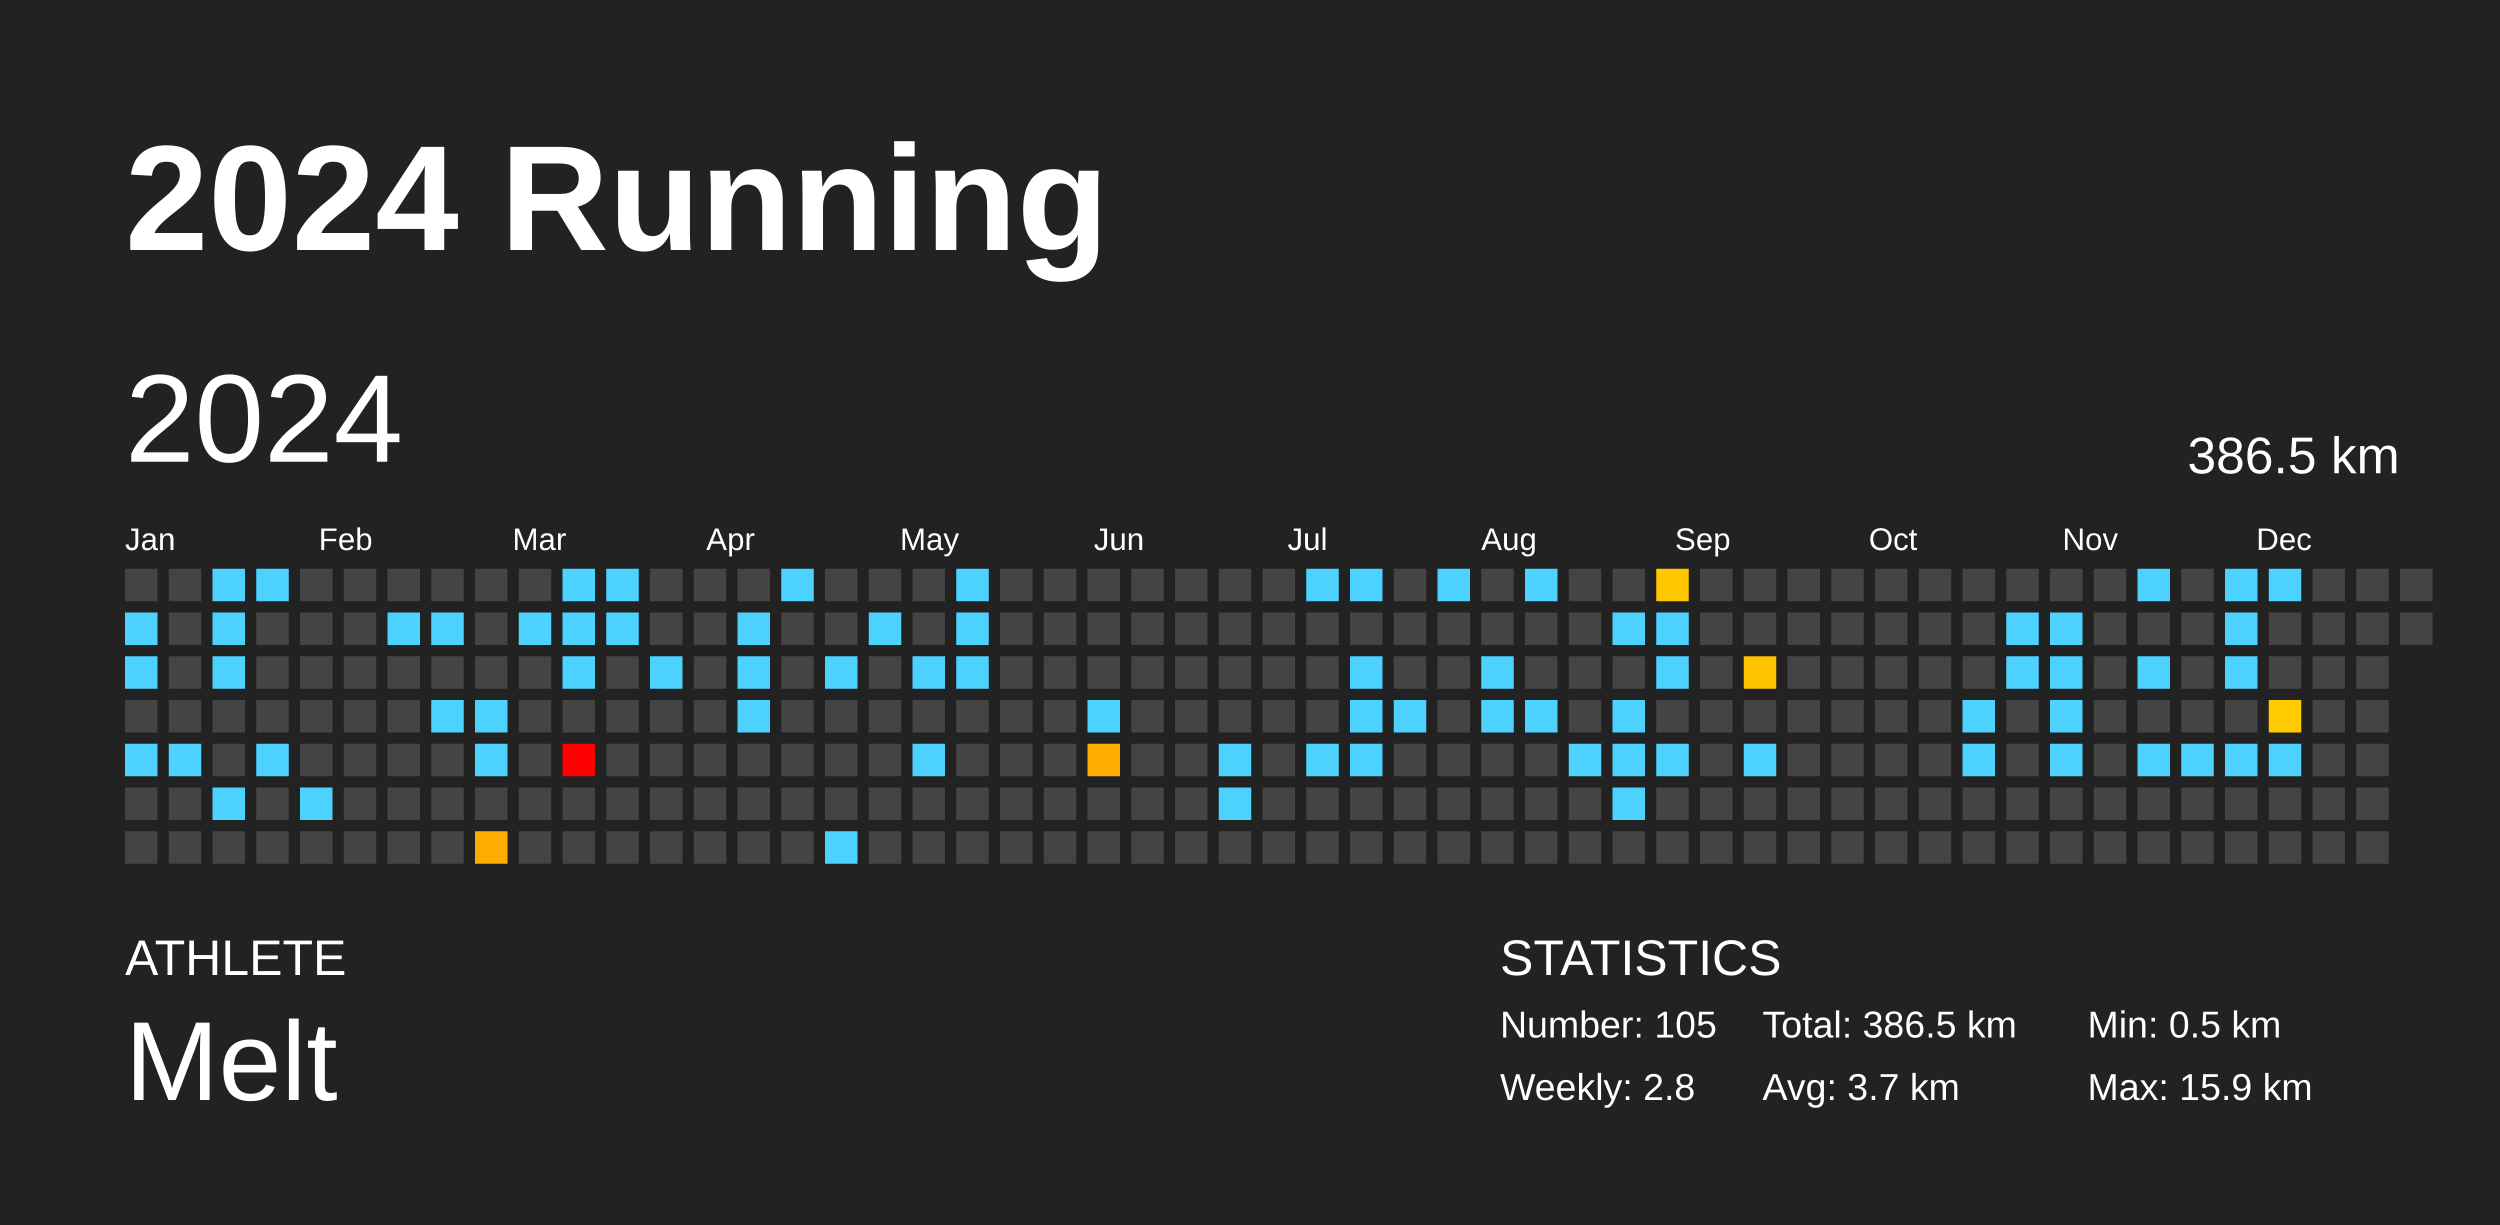
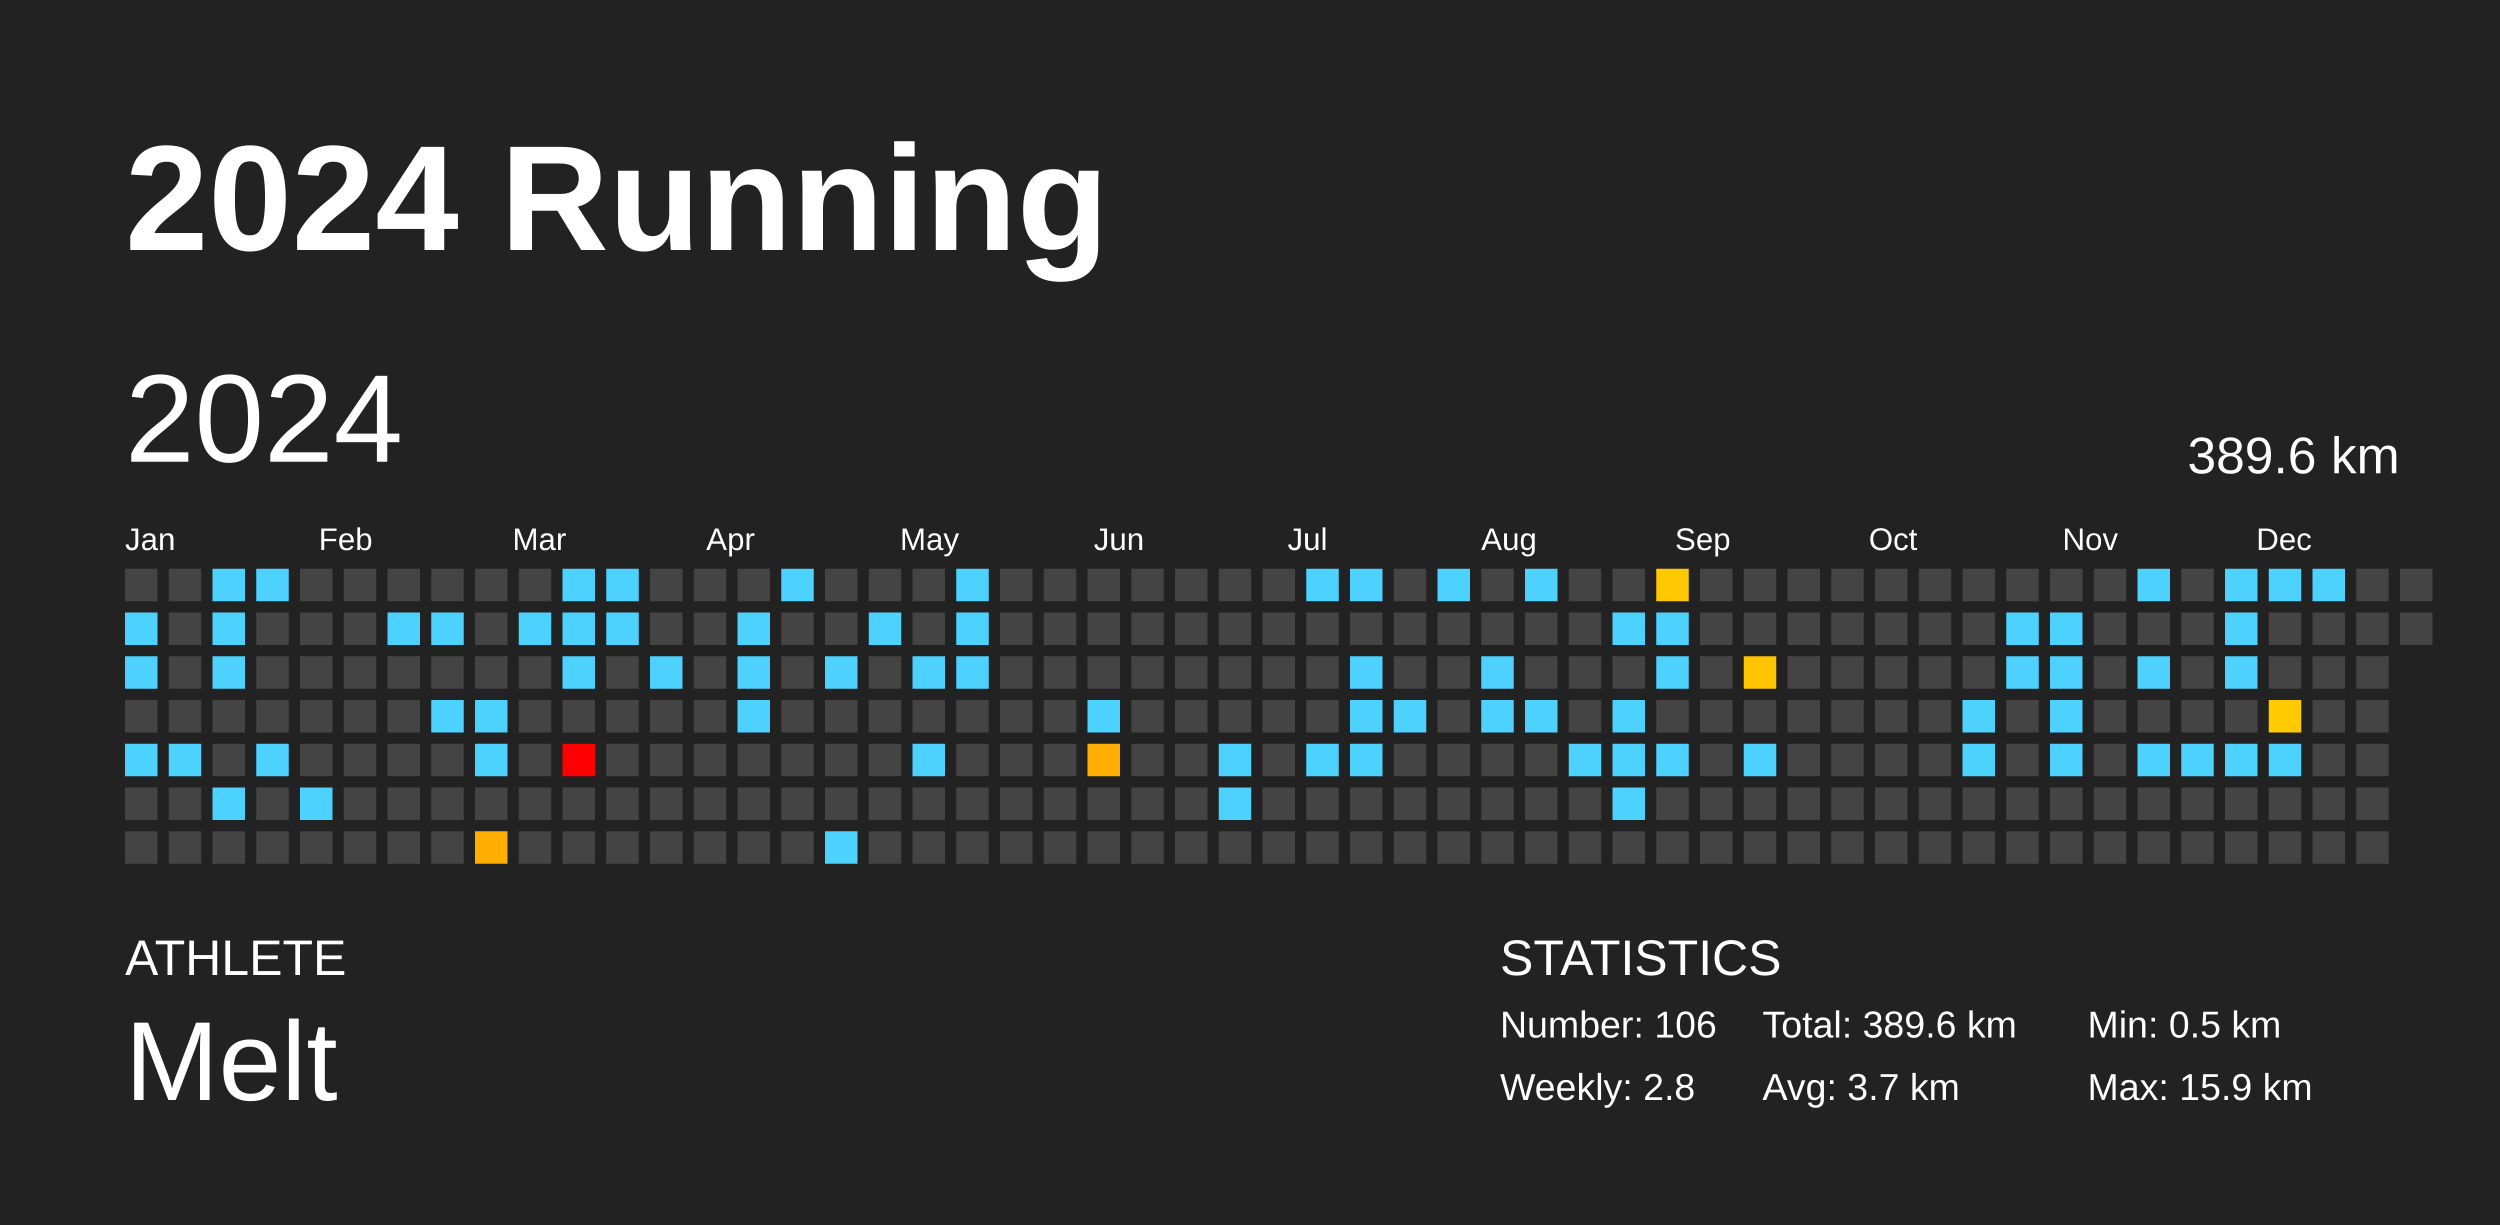
<svg xmlns="http://www.w3.org/2000/svg" baseProfile="full" height="98mm" version="1.1" viewBox="0,0,200,98" width="200mm">
  <defs />
  <rect fill="#222222" height="98" width="200" x="0" y="0" />
  <text fill="#FFFFFF" style="font-size:12px; font-family:Arial; font-weight:bold;" x="10" y="20">2024 Running</text>
  <text fill="#FFFFFF" style="font-size:4px; font-family:Arial" x="10" y="78">ATHLETE</text>
  <text fill="#FFFFFF" style="font-size:9px; font-family:Arial" x="10" y="88">Melt</text>
  <text fill="#FFFFFF" style="font-size:4px; font-family:Arial" x="120" y="78">STATISTICS</text>
-   <text fill="#FFFFFF" style="font-size:3px; font-family:Arial" x="120" y="83">Number: 105</text>
+   <text fill="#FFFFFF" style="font-size:3px; font-family:Arial" x="120" y="83">Number: 106</text>
  <text fill="#FFFFFF" style="font-size:3px; font-family:Arial" x="120" y="88">Weekly: 2.8</text>
-   <text fill="#FFFFFF" style="font-size:3px; font-family:Arial" x="141" y="83">Total: 386.5 km</text>
+   <text fill="#FFFFFF" style="font-size:3px; font-family:Arial" x="141" y="83">Total: 389.6 km</text>
  <text fill="#FFFFFF" style="font-size:3px; font-family:Arial" x="141" y="88">Avg: 3.7 km</text>
  <text fill="#FFFFFF" style="font-size:3px; font-family:Arial" x="167" y="83">Min: 0.5 km</text>
  <text fill="#FFFFFF" style="font-size:3px; font-family:Arial" x="167" y="88">Max: 15.9 km</text>
  <text dominant-baseline="hanging" fill="#FFFFFF" style="font-size:10.0px; font-family:Arial;" x="10" y="30">2024</text>
-   <text dominant-baseline="hanging" fill="#FFFFFF" style="font-size:4.125px; font-family:Arial;" x="175" y="35">386.5 km</text>
+   <text dominant-baseline="hanging" fill="#FFFFFF" style="font-size:4.125px; font-family:Arial;" x="175" y="35">389.6 km</text>
  <text fill="#FFFFFF" style="font-size:2.5px; font-family:Arial" x="10.0" y="44">Jan</text>
  <text fill="#FFFFFF" style="font-size:2.5px; font-family:Arial" x="25.5" y="44">Feb</text>
  <text fill="#FFFFFF" style="font-size:2.5px; font-family:Arial" x="41.0" y="44">Mar</text>
  <text fill="#FFFFFF" style="font-size:2.5px; font-family:Arial" x="56.5" y="44">Apr</text>
  <text fill="#FFFFFF" style="font-size:2.5px; font-family:Arial" x="72.0" y="44">May</text>
  <text fill="#FFFFFF" style="font-size:2.5px; font-family:Arial" x="87.5" y="44">Jun</text>
  <text fill="#FFFFFF" style="font-size:2.5px; font-family:Arial" x="103.0" y="44">Jul</text>
  <text fill="#FFFFFF" style="font-size:2.5px; font-family:Arial" x="118.5" y="44">Aug</text>
  <text fill="#FFFFFF" style="font-size:2.5px; font-family:Arial" x="134.0" y="44">Sep</text>
  <text fill="#FFFFFF" style="font-size:2.5px; font-family:Arial" x="149.5" y="44">Oct</text>
  <text fill="#FFFFFF" style="font-size:2.5px; font-family:Arial" x="165.0" y="44">Nov</text>
  <text fill="#FFFFFF" style="font-size:2.5px; font-family:Arial" x="180.5" y="44">Dec</text>
  <rect fill="#444444" height="2.6" width="2.6" x="10.0" y="45.5" />
  <rect fill="#4dd2ff" height="2.6" width="2.6" x="10.0" y="49.0" />
  <rect fill="#4dd2ff" height="2.6" width="2.6" x="10.0" y="52.5" />
  <rect fill="#444444" height="2.6" width="2.6" x="10.0" y="56.0" />
  <rect fill="#4dd2ff" height="2.6" width="2.6" x="10.0" y="59.5" />
  <rect fill="#444444" height="2.6" width="2.6" x="10.0" y="63.0" />
  <rect fill="#444444" height="2.6" width="2.6" x="10.0" y="66.5" />
  <rect fill="#444444" height="2.6" width="2.6" x="13.5" y="45.5" />
  <rect fill="#444444" height="2.6" width="2.6" x="13.5" y="49.0" />
  <rect fill="#444444" height="2.6" width="2.6" x="13.5" y="52.5" />
  <rect fill="#444444" height="2.6" width="2.6" x="13.5" y="56.0" />
  <rect fill="#4dd2ff" height="2.6" width="2.6" x="13.5" y="59.5" />
  <rect fill="#444444" height="2.6" width="2.6" x="13.5" y="63.0" />
  <rect fill="#444444" height="2.6" width="2.6" x="13.5" y="66.5" />
  <rect fill="#4dd2ff" height="2.6" width="2.6" x="17.0" y="45.5" />
  <rect fill="#4dd2ff" height="2.6" width="2.6" x="17.0" y="49.0" />
  <rect fill="#4dd2ff" height="2.6" width="2.6" x="17.0" y="52.5" />
  <rect fill="#444444" height="2.6" width="2.6" x="17.0" y="56.0" />
  <rect fill="#444444" height="2.6" width="2.6" x="17.0" y="59.5" />
  <rect fill="#4dd2ff" height="2.6" width="2.6" x="17.0" y="63.0" />
  <rect fill="#444444" height="2.6" width="2.6" x="17.0" y="66.5" />
  <rect fill="#4dd2ff" height="2.6" width="2.6" x="20.5" y="45.5" />
  <rect fill="#444444" height="2.6" width="2.6" x="20.5" y="49.0" />
  <rect fill="#444444" height="2.6" width="2.6" x="20.5" y="52.5" />
  <rect fill="#444444" height="2.6" width="2.6" x="20.5" y="56.0" />
  <rect fill="#4dd2ff" height="2.6" width="2.6" x="20.5" y="59.5" />
  <rect fill="#444444" height="2.6" width="2.6" x="20.5" y="63.0" />
  <rect fill="#444444" height="2.6" width="2.6" x="20.5" y="66.5" />
  <rect fill="#444444" height="2.6" width="2.6" x="24.0" y="45.5" />
  <rect fill="#444444" height="2.6" width="2.6" x="24.0" y="49.0" />
  <rect fill="#444444" height="2.6" width="2.6" x="24.0" y="52.5" />
  <rect fill="#444444" height="2.6" width="2.6" x="24.0" y="56.0" />
  <rect fill="#444444" height="2.6" width="2.6" x="24.0" y="59.5" />
  <rect fill="#4dd2ff" height="2.6" width="2.6" x="24.0" y="63.0" />
  <rect fill="#444444" height="2.6" width="2.6" x="24.0" y="66.5" />
  <rect fill="#444444" height="2.6" width="2.6" x="27.5" y="45.5" />
  <rect fill="#444444" height="2.6" width="2.6" x="27.5" y="49.0" />
  <rect fill="#444444" height="2.6" width="2.6" x="27.5" y="52.5" />
  <rect fill="#444444" height="2.6" width="2.6" x="27.5" y="56.0" />
  <rect fill="#444444" height="2.6" width="2.6" x="27.5" y="59.5" />
  <rect fill="#444444" height="2.6" width="2.6" x="27.5" y="63.0" />
  <rect fill="#444444" height="2.6" width="2.6" x="27.5" y="66.5" />
  <rect fill="#444444" height="2.6" width="2.6" x="31.0" y="45.5" />
  <rect fill="#4dd2ff" height="2.6" width="2.6" x="31.0" y="49.0" />
  <rect fill="#444444" height="2.6" width="2.6" x="31.0" y="52.5" />
  <rect fill="#444444" height="2.6" width="2.6" x="31.0" y="56.0" />
  <rect fill="#444444" height="2.6" width="2.6" x="31.0" y="59.5" />
  <rect fill="#444444" height="2.6" width="2.6" x="31.0" y="63.0" />
  <rect fill="#444444" height="2.6" width="2.6" x="31.0" y="66.5" />
  <rect fill="#444444" height="2.6" width="2.6" x="34.5" y="45.5" />
  <rect fill="#4dd2ff" height="2.6" width="2.6" x="34.5" y="49.0" />
  <rect fill="#444444" height="2.6" width="2.6" x="34.5" y="52.5" />
  <rect fill="#4dd2ff" height="2.6" width="2.6" x="34.5" y="56.0" />
  <rect fill="#444444" height="2.6" width="2.6" x="34.5" y="59.5" />
  <rect fill="#444444" height="2.6" width="2.6" x="34.5" y="63.0" />
  <rect fill="#444444" height="2.6" width="2.6" x="34.5" y="66.5" />
  <rect fill="#444444" height="2.6" width="2.6" x="38.0" y="45.5" />
  <rect fill="#444444" height="2.6" width="2.6" x="38.0" y="49.0" />
  <rect fill="#444444" height="2.6" width="2.6" x="38.0" y="52.5" />
  <rect fill="#4dd2ff" height="2.6" width="2.6" x="38.0" y="56.0" />
  <rect fill="#4dd2ff" height="2.6" width="2.6" x="38.0" y="59.5" />
  <rect fill="#444444" height="2.6" width="2.6" x="38.0" y="63.0" />
  <rect fill="#ffad00" height="2.6" width="2.6" x="38.0" y="66.5" />
  <rect fill="#444444" height="2.6" width="2.6" x="41.5" y="45.5" />
  <rect fill="#4dd2ff" height="2.6" width="2.6" x="41.5" y="49.0" />
  <rect fill="#444444" height="2.6" width="2.6" x="41.5" y="52.5" />
  <rect fill="#444444" height="2.6" width="2.6" x="41.5" y="56.0" />
  <rect fill="#444444" height="2.6" width="2.6" x="41.5" y="59.5" />
  <rect fill="#444444" height="2.6" width="2.6" x="41.5" y="63.0" />
  <rect fill="#444444" height="2.6" width="2.6" x="41.5" y="66.5" />
  <rect fill="#4dd2ff" height="2.6" width="2.6" x="45.0" y="45.5" />
  <rect fill="#4dd2ff" height="2.6" width="2.6" x="45.0" y="49.0" />
  <rect fill="#4dd2ff" height="2.6" width="2.6" x="45.0" y="52.5" />
  <rect fill="#444444" height="2.6" width="2.6" x="45.0" y="56.0" />
  <rect fill="red" height="2.6" width="2.6" x="45.0" y="59.5" />
  <rect fill="#444444" height="2.6" width="2.6" x="45.0" y="63.0" />
  <rect fill="#444444" height="2.6" width="2.6" x="45.0" y="66.5" />
  <rect fill="#4dd2ff" height="2.6" width="2.6" x="48.5" y="45.5" />
  <rect fill="#4dd2ff" height="2.6" width="2.6" x="48.5" y="49.0" />
  <rect fill="#444444" height="2.6" width="2.6" x="48.5" y="52.5" />
  <rect fill="#444444" height="2.6" width="2.6" x="48.5" y="56.0" />
  <rect fill="#444444" height="2.6" width="2.6" x="48.5" y="59.5" />
  <rect fill="#444444" height="2.6" width="2.6" x="48.5" y="63.0" />
  <rect fill="#444444" height="2.6" width="2.6" x="48.5" y="66.5" />
  <rect fill="#444444" height="2.6" width="2.6" x="52.0" y="45.5" />
  <rect fill="#444444" height="2.6" width="2.6" x="52.0" y="49.0" />
  <rect fill="#4dd2ff" height="2.6" width="2.6" x="52.0" y="52.5" />
  <rect fill="#444444" height="2.6" width="2.6" x="52.0" y="56.0" />
  <rect fill="#444444" height="2.6" width="2.6" x="52.0" y="59.5" />
  <rect fill="#444444" height="2.6" width="2.6" x="52.0" y="63.0" />
  <rect fill="#444444" height="2.6" width="2.6" x="52.0" y="66.5" />
  <rect fill="#444444" height="2.6" width="2.6" x="55.5" y="45.5" />
  <rect fill="#444444" height="2.6" width="2.6" x="55.5" y="49.0" />
  <rect fill="#444444" height="2.6" width="2.6" x="55.5" y="52.5" />
  <rect fill="#444444" height="2.6" width="2.6" x="55.5" y="56.0" />
  <rect fill="#444444" height="2.6" width="2.6" x="55.5" y="59.5" />
  <rect fill="#444444" height="2.6" width="2.6" x="55.5" y="63.0" />
  <rect fill="#444444" height="2.6" width="2.6" x="55.5" y="66.5" />
  <rect fill="#444444" height="2.6" width="2.6" x="59.0" y="45.5" />
  <rect fill="#4dd2ff" height="2.6" width="2.6" x="59.0" y="49.0" />
  <rect fill="#4dd2ff" height="2.6" width="2.6" x="59.0" y="52.5" />
  <rect fill="#4dd2ff" height="2.6" width="2.6" x="59.0" y="56.0" />
  <rect fill="#444444" height="2.6" width="2.6" x="59.0" y="59.5" />
  <rect fill="#444444" height="2.6" width="2.6" x="59.0" y="63.0" />
  <rect fill="#444444" height="2.6" width="2.6" x="59.0" y="66.5" />
  <rect fill="#4dd2ff" height="2.6" width="2.6" x="62.5" y="45.5" />
  <rect fill="#444444" height="2.6" width="2.6" x="62.5" y="49.0" />
  <rect fill="#444444" height="2.6" width="2.6" x="62.5" y="52.5" />
  <rect fill="#444444" height="2.6" width="2.6" x="62.5" y="56.0" />
  <rect fill="#444444" height="2.6" width="2.6" x="62.5" y="59.5" />
  <rect fill="#444444" height="2.6" width="2.6" x="62.5" y="63.0" />
  <rect fill="#444444" height="2.6" width="2.6" x="62.5" y="66.5" />
  <rect fill="#444444" height="2.6" width="2.6" x="66.0" y="45.5" />
  <rect fill="#444444" height="2.6" width="2.6" x="66.0" y="49.0" />
  <rect fill="#4dd2ff" height="2.6" width="2.6" x="66.0" y="52.5" />
  <rect fill="#444444" height="2.6" width="2.6" x="66.0" y="56.0" />
  <rect fill="#444444" height="2.6" width="2.6" x="66.0" y="59.5" />
  <rect fill="#444444" height="2.6" width="2.6" x="66.0" y="63.0" />
  <rect fill="#4dd2ff" height="2.6" width="2.6" x="66.0" y="66.5" />
  <rect fill="#444444" height="2.6" width="2.6" x="69.5" y="45.5" />
  <rect fill="#4dd2ff" height="2.6" width="2.6" x="69.5" y="49.0" />
  <rect fill="#444444" height="2.6" width="2.6" x="69.5" y="52.5" />
  <rect fill="#444444" height="2.6" width="2.6" x="69.5" y="56.0" />
  <rect fill="#444444" height="2.6" width="2.6" x="69.5" y="59.5" />
  <rect fill="#444444" height="2.6" width="2.6" x="69.5" y="63.0" />
  <rect fill="#444444" height="2.6" width="2.6" x="69.5" y="66.5" />
  <rect fill="#444444" height="2.6" width="2.6" x="73.0" y="45.5" />
  <rect fill="#444444" height="2.6" width="2.6" x="73.0" y="49.0" />
  <rect fill="#4dd2ff" height="2.6" width="2.6" x="73.0" y="52.5" />
  <rect fill="#444444" height="2.6" width="2.6" x="73.0" y="56.0" />
  <rect fill="#4dd2ff" height="2.6" width="2.6" x="73.0" y="59.5" />
  <rect fill="#444444" height="2.6" width="2.6" x="73.0" y="63.0" />
  <rect fill="#444444" height="2.6" width="2.6" x="73.0" y="66.5" />
  <rect fill="#4dd2ff" height="2.6" width="2.6" x="76.5" y="45.5" />
  <rect fill="#4dd2ff" height="2.6" width="2.6" x="76.5" y="49.0" />
  <rect fill="#4dd2ff" height="2.6" width="2.6" x="76.5" y="52.5" />
  <rect fill="#444444" height="2.6" width="2.6" x="76.5" y="56.0" />
  <rect fill="#444444" height="2.6" width="2.6" x="76.5" y="59.5" />
  <rect fill="#444444" height="2.6" width="2.6" x="76.5" y="63.0" />
  <rect fill="#444444" height="2.6" width="2.6" x="76.5" y="66.5" />
  <rect fill="#444444" height="2.6" width="2.6" x="80.0" y="45.5" />
  <rect fill="#444444" height="2.6" width="2.6" x="80.0" y="49.0" />
  <rect fill="#444444" height="2.6" width="2.6" x="80.0" y="52.5" />
  <rect fill="#444444" height="2.6" width="2.6" x="80.0" y="56.0" />
  <rect fill="#444444" height="2.6" width="2.6" x="80.0" y="59.5" />
  <rect fill="#444444" height="2.6" width="2.6" x="80.0" y="63.0" />
  <rect fill="#444444" height="2.6" width="2.6" x="80.0" y="66.5" />
  <rect fill="#444444" height="2.6" width="2.6" x="83.5" y="45.5" />
  <rect fill="#444444" height="2.6" width="2.6" x="83.5" y="49.0" />
  <rect fill="#444444" height="2.6" width="2.6" x="83.5" y="52.5" />
  <rect fill="#444444" height="2.6" width="2.6" x="83.5" y="56.0" />
  <rect fill="#444444" height="2.6" width="2.6" x="83.5" y="59.5" />
  <rect fill="#444444" height="2.6" width="2.6" x="83.5" y="63.0" />
  <rect fill="#444444" height="2.6" width="2.6" x="83.5" y="66.5" />
  <rect fill="#444444" height="2.6" width="2.6" x="87.0" y="45.5" />
  <rect fill="#444444" height="2.6" width="2.6" x="87.0" y="49.0" />
  <rect fill="#444444" height="2.6" width="2.6" x="87.0" y="52.5" />
  <rect fill="#4dd2ff" height="2.6" width="2.6" x="87.0" y="56.0" />
  <rect fill="#ffae00" height="2.6" width="2.6" x="87.0" y="59.5" />
  <rect fill="#444444" height="2.6" width="2.6" x="87.0" y="63.0" />
  <rect fill="#444444" height="2.6" width="2.6" x="87.0" y="66.5" />
  <rect fill="#444444" height="2.6" width="2.6" x="90.5" y="45.5" />
  <rect fill="#444444" height="2.6" width="2.6" x="90.5" y="49.0" />
  <rect fill="#444444" height="2.6" width="2.6" x="90.5" y="52.5" />
  <rect fill="#444444" height="2.6" width="2.6" x="90.5" y="56.0" />
  <rect fill="#444444" height="2.6" width="2.6" x="90.5" y="59.5" />
  <rect fill="#444444" height="2.6" width="2.6" x="90.5" y="63.0" />
  <rect fill="#444444" height="2.6" width="2.6" x="90.5" y="66.5" />
  <rect fill="#444444" height="2.6" width="2.6" x="94.0" y="45.5" />
  <rect fill="#444444" height="2.6" width="2.6" x="94.0" y="49.0" />
  <rect fill="#444444" height="2.6" width="2.6" x="94.0" y="52.5" />
  <rect fill="#444444" height="2.6" width="2.6" x="94.0" y="56.0" />
  <rect fill="#444444" height="2.6" width="2.6" x="94.0" y="59.5" />
  <rect fill="#444444" height="2.6" width="2.6" x="94.0" y="63.0" />
  <rect fill="#444444" height="2.6" width="2.6" x="94.0" y="66.5" />
  <rect fill="#444444" height="2.6" width="2.6" x="97.5" y="45.5" />
  <rect fill="#444444" height="2.6" width="2.6" x="97.5" y="49.0" />
  <rect fill="#444444" height="2.6" width="2.6" x="97.5" y="52.5" />
  <rect fill="#444444" height="2.6" width="2.6" x="97.5" y="56.0" />
  <rect fill="#4dd2ff" height="2.6" width="2.6" x="97.5" y="59.5" />
  <rect fill="#4dd2ff" height="2.6" width="2.6" x="97.5" y="63.0" />
  <rect fill="#444444" height="2.6" width="2.6" x="97.5" y="66.5" />
  <rect fill="#444444" height="2.6" width="2.6" x="101.0" y="45.5" />
  <rect fill="#444444" height="2.6" width="2.6" x="101.0" y="49.0" />
  <rect fill="#444444" height="2.6" width="2.6" x="101.0" y="52.5" />
  <rect fill="#444444" height="2.6" width="2.6" x="101.0" y="56.0" />
  <rect fill="#444444" height="2.6" width="2.6" x="101.0" y="59.5" />
  <rect fill="#444444" height="2.6" width="2.6" x="101.0" y="63.0" />
  <rect fill="#444444" height="2.6" width="2.6" x="101.0" y="66.5" />
  <rect fill="#4dd2ff" height="2.6" width="2.6" x="104.5" y="45.5" />
  <rect fill="#444444" height="2.6" width="2.6" x="104.5" y="49.0" />
  <rect fill="#444444" height="2.6" width="2.6" x="104.5" y="52.5" />
  <rect fill="#444444" height="2.6" width="2.6" x="104.5" y="56.0" />
  <rect fill="#4dd2ff" height="2.6" width="2.6" x="104.5" y="59.5" />
  <rect fill="#444444" height="2.6" width="2.6" x="104.5" y="63.0" />
  <rect fill="#444444" height="2.6" width="2.6" x="104.5" y="66.5" />
  <rect fill="#4dd2ff" height="2.6" width="2.6" x="108.0" y="45.5" />
  <rect fill="#444444" height="2.6" width="2.6" x="108.0" y="49.0" />
  <rect fill="#4dd2ff" height="2.6" width="2.6" x="108.0" y="52.5" />
  <rect fill="#4dd2ff" height="2.6" width="2.6" x="108.0" y="56.0" />
  <rect fill="#4dd2ff" height="2.6" width="2.6" x="108.0" y="59.5" />
  <rect fill="#444444" height="2.6" width="2.6" x="108.0" y="63.0" />
  <rect fill="#444444" height="2.6" width="2.6" x="108.0" y="66.5" />
  <rect fill="#444444" height="2.6" width="2.6" x="111.5" y="45.5" />
  <rect fill="#444444" height="2.6" width="2.6" x="111.5" y="49.0" />
  <rect fill="#444444" height="2.6" width="2.6" x="111.5" y="52.5" />
  <rect fill="#4dd2ff" height="2.6" width="2.6" x="111.5" y="56.0" />
  <rect fill="#444444" height="2.6" width="2.6" x="111.5" y="59.5" />
  <rect fill="#444444" height="2.6" width="2.6" x="111.5" y="63.0" />
  <rect fill="#444444" height="2.6" width="2.6" x="111.5" y="66.5" />
  <rect fill="#4dd2ff" height="2.6" width="2.6" x="115.0" y="45.5" />
  <rect fill="#444444" height="2.6" width="2.6" x="115.0" y="49.0" />
  <rect fill="#444444" height="2.6" width="2.6" x="115.0" y="52.5" />
  <rect fill="#444444" height="2.6" width="2.6" x="115.0" y="56.0" />
  <rect fill="#444444" height="2.6" width="2.6" x="115.0" y="59.5" />
  <rect fill="#444444" height="2.6" width="2.6" x="115.0" y="63.0" />
  <rect fill="#444444" height="2.6" width="2.6" x="115.0" y="66.5" />
  <rect fill="#444444" height="2.6" width="2.6" x="118.5" y="45.5" />
  <rect fill="#444444" height="2.6" width="2.6" x="118.5" y="49.0" />
  <rect fill="#4dd2ff" height="2.6" width="2.6" x="118.5" y="52.5" />
  <rect fill="#4dd2ff" height="2.6" width="2.6" x="118.5" y="56.0" />
  <rect fill="#444444" height="2.6" width="2.6" x="118.5" y="59.5" />
  <rect fill="#444444" height="2.6" width="2.6" x="118.5" y="63.0" />
  <rect fill="#444444" height="2.6" width="2.6" x="118.5" y="66.5" />
  <rect fill="#4dd2ff" height="2.6" width="2.6" x="122.0" y="45.5" />
  <rect fill="#444444" height="2.6" width="2.6" x="122.0" y="49.0" />
  <rect fill="#444444" height="2.6" width="2.6" x="122.0" y="52.5" />
  <rect fill="#4dd2ff" height="2.6" width="2.6" x="122.0" y="56.0" />
  <rect fill="#444444" height="2.6" width="2.6" x="122.0" y="59.5" />
  <rect fill="#444444" height="2.6" width="2.6" x="122.0" y="63.0" />
  <rect fill="#444444" height="2.6" width="2.6" x="122.0" y="66.5" />
  <rect fill="#444444" height="2.6" width="2.6" x="125.5" y="45.5" />
  <rect fill="#444444" height="2.6" width="2.6" x="125.5" y="49.0" />
  <rect fill="#444444" height="2.6" width="2.6" x="125.5" y="52.5" />
  <rect fill="#444444" height="2.6" width="2.6" x="125.5" y="56.0" />
  <rect fill="#4dd2ff" height="2.6" width="2.6" x="125.5" y="59.5" />
  <rect fill="#444444" height="2.6" width="2.6" x="125.5" y="63.0" />
  <rect fill="#444444" height="2.6" width="2.6" x="125.5" y="66.5" />
  <rect fill="#444444" height="2.6" width="2.6" x="129.0" y="45.5" />
  <rect fill="#4dd2ff" height="2.6" width="2.6" x="129.0" y="49.0" />
  <rect fill="#444444" height="2.6" width="2.6" x="129.0" y="52.5" />
  <rect fill="#4dd2ff" height="2.6" width="2.6" x="129.0" y="56.0" />
  <rect fill="#4dd2ff" height="2.6" width="2.6" x="129.0" y="59.5" />
  <rect fill="#4dd2ff" height="2.6" width="2.6" x="129.0" y="63.0" />
  <rect fill="#444444" height="2.6" width="2.6" x="129.0" y="66.5" />
  <rect fill="#ffc800" height="2.6" width="2.6" x="132.5" y="45.5" />
  <rect fill="#4dd2ff" height="2.6" width="2.6" x="132.5" y="49.0" />
  <rect fill="#4dd2ff" height="2.6" width="2.6" x="132.5" y="52.5" />
  <rect fill="#444444" height="2.6" width="2.6" x="132.5" y="56.0" />
  <rect fill="#4dd2ff" height="2.6" width="2.6" x="132.5" y="59.5" />
  <rect fill="#444444" height="2.6" width="2.6" x="132.5" y="63.0" />
  <rect fill="#444444" height="2.6" width="2.6" x="132.5" y="66.5" />
  <rect fill="#444444" height="2.6" width="2.6" x="136.0" y="45.5" />
  <rect fill="#444444" height="2.6" width="2.6" x="136.0" y="49.0" />
  <rect fill="#444444" height="2.6" width="2.6" x="136.0" y="52.5" />
  <rect fill="#444444" height="2.6" width="2.6" x="136.0" y="56.0" />
  <rect fill="#444444" height="2.6" width="2.6" x="136.0" y="59.5" />
  <rect fill="#444444" height="2.6" width="2.6" x="136.0" y="63.0" />
  <rect fill="#444444" height="2.6" width="2.6" x="136.0" y="66.5" />
  <rect fill="#444444" height="2.6" width="2.6" x="139.5" y="45.5" />
  <rect fill="#444444" height="2.6" width="2.6" x="139.5" y="49.0" />
  <rect fill="#ffc400" height="2.6" width="2.6" x="139.5" y="52.5" />
  <rect fill="#444444" height="2.6" width="2.6" x="139.5" y="56.0" />
  <rect fill="#4dd2ff" height="2.6" width="2.6" x="139.5" y="59.5" />
  <rect fill="#444444" height="2.6" width="2.6" x="139.5" y="63.0" />
  <rect fill="#444444" height="2.6" width="2.6" x="139.5" y="66.5" />
  <rect fill="#444444" height="2.6" width="2.6" x="143.0" y="45.5" />
  <rect fill="#444444" height="2.6" width="2.6" x="143.0" y="49.0" />
  <rect fill="#444444" height="2.6" width="2.6" x="143.0" y="52.5" />
  <rect fill="#444444" height="2.6" width="2.6" x="143.0" y="56.0" />
  <rect fill="#444444" height="2.6" width="2.6" x="143.0" y="59.5" />
  <rect fill="#444444" height="2.6" width="2.6" x="143.0" y="63.0" />
  <rect fill="#444444" height="2.6" width="2.6" x="143.0" y="66.5" />
  <rect fill="#444444" height="2.6" width="2.6" x="146.5" y="45.5" />
  <rect fill="#444444" height="2.6" width="2.6" x="146.5" y="49.0" />
  <rect fill="#444444" height="2.6" width="2.6" x="146.5" y="52.5" />
  <rect fill="#444444" height="2.6" width="2.6" x="146.5" y="56.0" />
  <rect fill="#444444" height="2.6" width="2.6" x="146.5" y="59.5" />
  <rect fill="#444444" height="2.6" width="2.6" x="146.5" y="63.0" />
  <rect fill="#444444" height="2.6" width="2.6" x="146.5" y="66.5" />
  <rect fill="#444444" height="2.6" width="2.6" x="150.0" y="45.5" />
  <rect fill="#444444" height="2.6" width="2.6" x="150.0" y="49.0" />
  <rect fill="#444444" height="2.6" width="2.6" x="150.0" y="52.5" />
  <rect fill="#444444" height="2.6" width="2.6" x="150.0" y="56.0" />
  <rect fill="#444444" height="2.6" width="2.6" x="150.0" y="59.5" />
  <rect fill="#444444" height="2.6" width="2.6" x="150.0" y="63.0" />
  <rect fill="#444444" height="2.6" width="2.6" x="150.0" y="66.5" />
  <rect fill="#444444" height="2.6" width="2.6" x="153.5" y="45.5" />
  <rect fill="#444444" height="2.6" width="2.6" x="153.5" y="49.0" />
  <rect fill="#444444" height="2.6" width="2.6" x="153.5" y="52.5" />
  <rect fill="#444444" height="2.6" width="2.6" x="153.5" y="56.0" />
  <rect fill="#444444" height="2.6" width="2.6" x="153.5" y="59.5" />
  <rect fill="#444444" height="2.6" width="2.6" x="153.5" y="63.0" />
  <rect fill="#444444" height="2.6" width="2.6" x="153.5" y="66.5" />
  <rect fill="#444444" height="2.6" width="2.6" x="157.0" y="45.5" />
  <rect fill="#444444" height="2.6" width="2.6" x="157.0" y="49.0" />
  <rect fill="#444444" height="2.6" width="2.6" x="157.0" y="52.5" />
  <rect fill="#4dd2ff" height="2.6" width="2.6" x="157.0" y="56.0" />
  <rect fill="#4dd2ff" height="2.6" width="2.6" x="157.0" y="59.5" />
  <rect fill="#444444" height="2.6" width="2.6" x="157.0" y="63.0" />
  <rect fill="#444444" height="2.6" width="2.6" x="157.0" y="66.5" />
  <rect fill="#444444" height="2.6" width="2.6" x="160.5" y="45.5" />
  <rect fill="#4dd2ff" height="2.6" width="2.6" x="160.5" y="49.0" />
  <rect fill="#4dd2ff" height="2.6" width="2.6" x="160.5" y="52.5" />
  <rect fill="#444444" height="2.6" width="2.6" x="160.5" y="56.0" />
  <rect fill="#444444" height="2.6" width="2.6" x="160.5" y="59.5" />
  <rect fill="#444444" height="2.6" width="2.6" x="160.5" y="63.0" />
  <rect fill="#444444" height="2.6" width="2.6" x="160.5" y="66.5" />
  <rect fill="#444444" height="2.6" width="2.6" x="164.0" y="45.5" />
  <rect fill="#4dd2ff" height="2.6" width="2.6" x="164.0" y="49.0" />
  <rect fill="#4dd2ff" height="2.6" width="2.6" x="164.0" y="52.5" />
  <rect fill="#4dd2ff" height="2.6" width="2.6" x="164.0" y="56.0" />
  <rect fill="#4dd2ff" height="2.6" width="2.6" x="164.0" y="59.5" />
  <rect fill="#444444" height="2.6" width="2.6" x="164.0" y="63.0" />
  <rect fill="#444444" height="2.6" width="2.6" x="164.0" y="66.5" />
  <rect fill="#444444" height="2.6" width="2.6" x="167.5" y="45.5" />
  <rect fill="#444444" height="2.6" width="2.6" x="167.5" y="49.0" />
  <rect fill="#444444" height="2.6" width="2.6" x="167.5" y="52.5" />
  <rect fill="#444444" height="2.6" width="2.6" x="167.5" y="56.0" />
  <rect fill="#444444" height="2.6" width="2.6" x="167.5" y="59.5" />
  <rect fill="#444444" height="2.6" width="2.6" x="167.5" y="63.0" />
  <rect fill="#444444" height="2.6" width="2.6" x="167.5" y="66.5" />
  <rect fill="#4dd2ff" height="2.6" width="2.6" x="171.0" y="45.5" />
  <rect fill="#444444" height="2.6" width="2.6" x="171.0" y="49.0" />
  <rect fill="#4dd2ff" height="2.6" width="2.6" x="171.0" y="52.5" />
  <rect fill="#444444" height="2.6" width="2.6" x="171.0" y="56.0" />
  <rect fill="#4dd2ff" height="2.6" width="2.6" x="171.0" y="59.5" />
  <rect fill="#444444" height="2.6" width="2.6" x="171.0" y="63.0" />
  <rect fill="#444444" height="2.6" width="2.6" x="171.0" y="66.5" />
  <rect fill="#444444" height="2.6" width="2.6" x="174.5" y="45.5" />
  <rect fill="#444444" height="2.6" width="2.6" x="174.5" y="49.0" />
  <rect fill="#444444" height="2.6" width="2.6" x="174.5" y="52.5" />
  <rect fill="#444444" height="2.6" width="2.6" x="174.5" y="56.0" />
  <rect fill="#4dd2ff" height="2.6" width="2.6" x="174.5" y="59.5" />
  <rect fill="#444444" height="2.6" width="2.6" x="174.5" y="63.0" />
  <rect fill="#444444" height="2.6" width="2.6" x="174.5" y="66.5" />
  <rect fill="#4dd2ff" height="2.6" width="2.6" x="178.0" y="45.5" />
  <rect fill="#4dd2ff" height="2.6" width="2.6" x="178.0" y="49.0" />
  <rect fill="#4dd2ff" height="2.6" width="2.6" x="178.0" y="52.5" />
  <rect fill="#444444" height="2.6" width="2.6" x="178.0" y="56.0" />
  <rect fill="#4dd2ff" height="2.6" width="2.6" x="178.0" y="59.5" />
  <rect fill="#444444" height="2.6" width="2.6" x="178.0" y="63.0" />
  <rect fill="#444444" height="2.6" width="2.6" x="178.0" y="66.5" />
  <rect fill="#4dd2ff" height="2.6" width="2.6" x="181.5" y="45.5" />
  <rect fill="#444444" height="2.6" width="2.6" x="181.5" y="49.0" />
  <rect fill="#444444" height="2.6" width="2.6" x="181.5" y="52.5" />
  <rect fill="#ffcb00" height="2.6" width="2.6" x="181.5" y="56.0" />
  <rect fill="#4dd2ff" height="2.6" width="2.6" x="181.5" y="59.5" />
  <rect fill="#444444" height="2.6" width="2.6" x="181.5" y="63.0" />
  <rect fill="#444444" height="2.6" width="2.6" x="181.5" y="66.5" />
-   <rect fill="#444444" height="2.6" width="2.6" x="185.0" y="45.5" />
+   <rect fill="#4dd2ff" height="2.6" width="2.6" x="185.0" y="45.5" />
  <rect fill="#444444" height="2.6" width="2.6" x="185.0" y="49.0" />
  <rect fill="#444444" height="2.6" width="2.6" x="185.0" y="52.5" />
  <rect fill="#444444" height="2.6" width="2.6" x="185.0" y="56.0" />
  <rect fill="#444444" height="2.6" width="2.6" x="185.0" y="59.5" />
  <rect fill="#444444" height="2.6" width="2.6" x="185.0" y="63.0" />
  <rect fill="#444444" height="2.6" width="2.6" x="185.0" y="66.5" />
  <rect fill="#444444" height="2.6" width="2.6" x="188.5" y="45.5" />
  <rect fill="#444444" height="2.6" width="2.6" x="188.5" y="49.0" />
  <rect fill="#444444" height="2.6" width="2.6" x="188.5" y="52.5" />
  <rect fill="#444444" height="2.6" width="2.6" x="188.5" y="56.0" />
  <rect fill="#444444" height="2.6" width="2.6" x="188.5" y="59.5" />
  <rect fill="#444444" height="2.6" width="2.6" x="188.5" y="63.0" />
  <rect fill="#444444" height="2.6" width="2.6" x="188.5" y="66.5" />
  <rect fill="#444444" height="2.6" width="2.6" x="192.0" y="45.5" />
  <rect fill="#444444" height="2.6" width="2.6" x="192.0" y="49.0" />
</svg>
